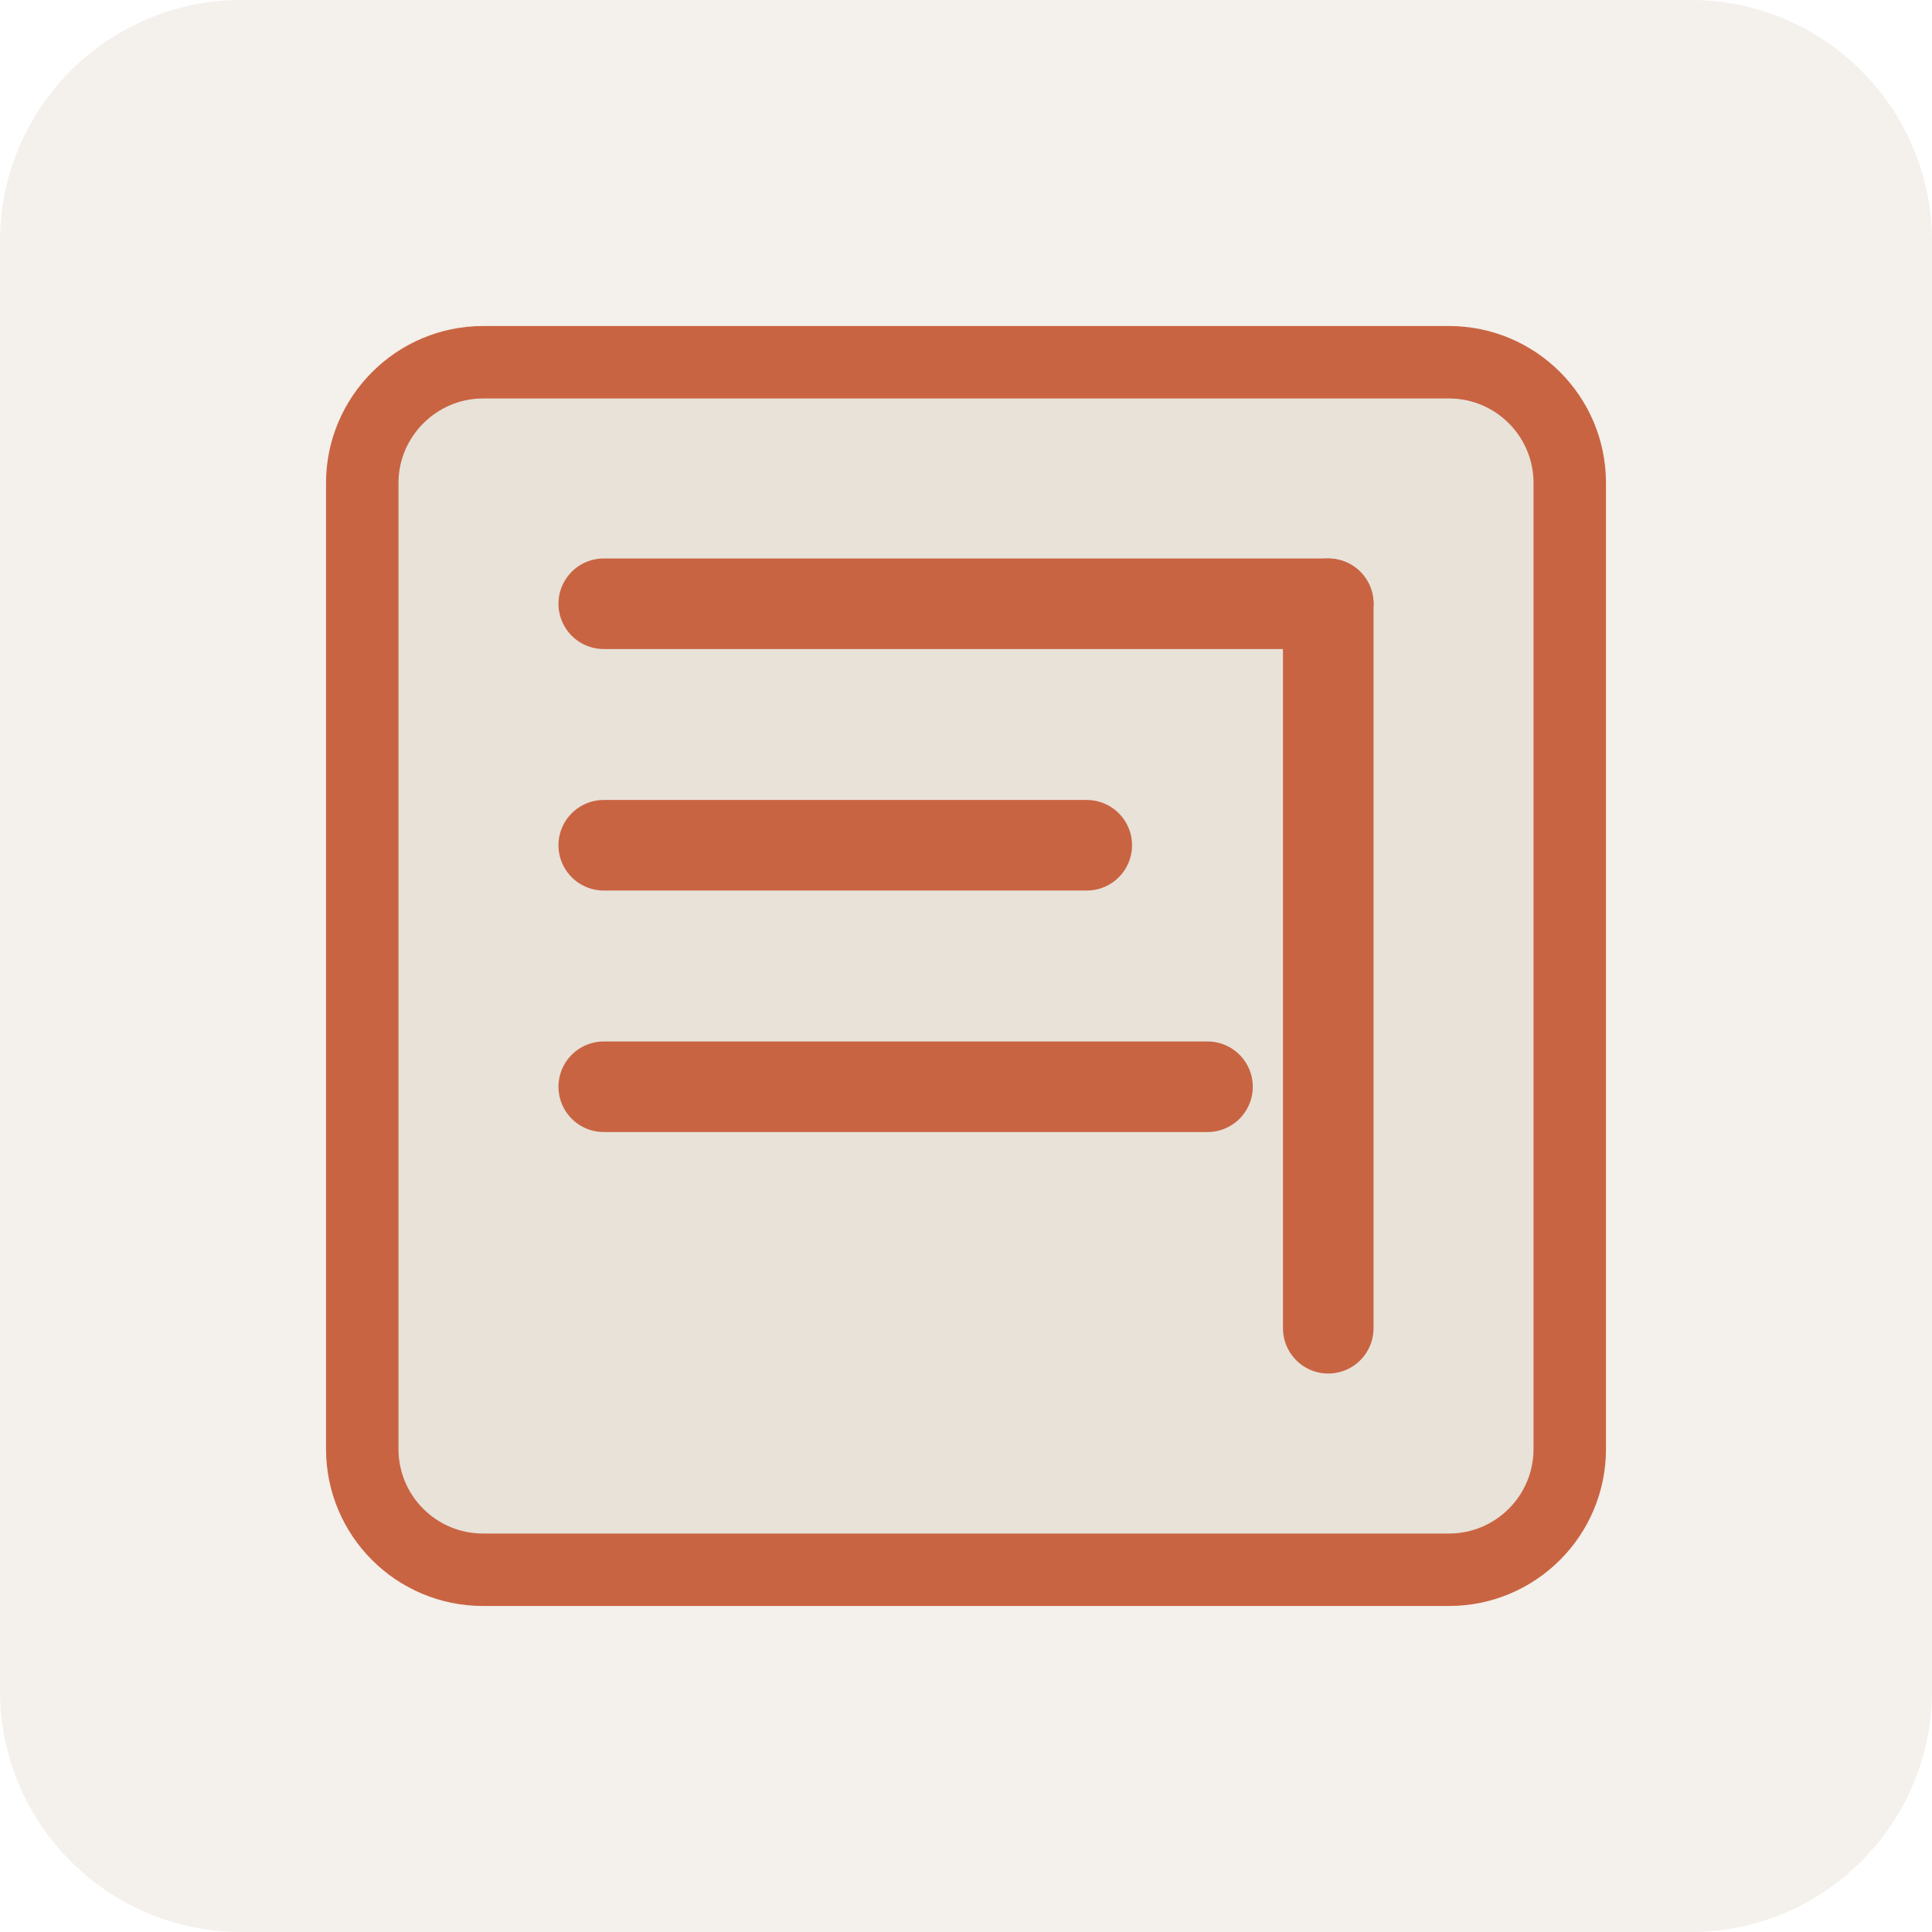
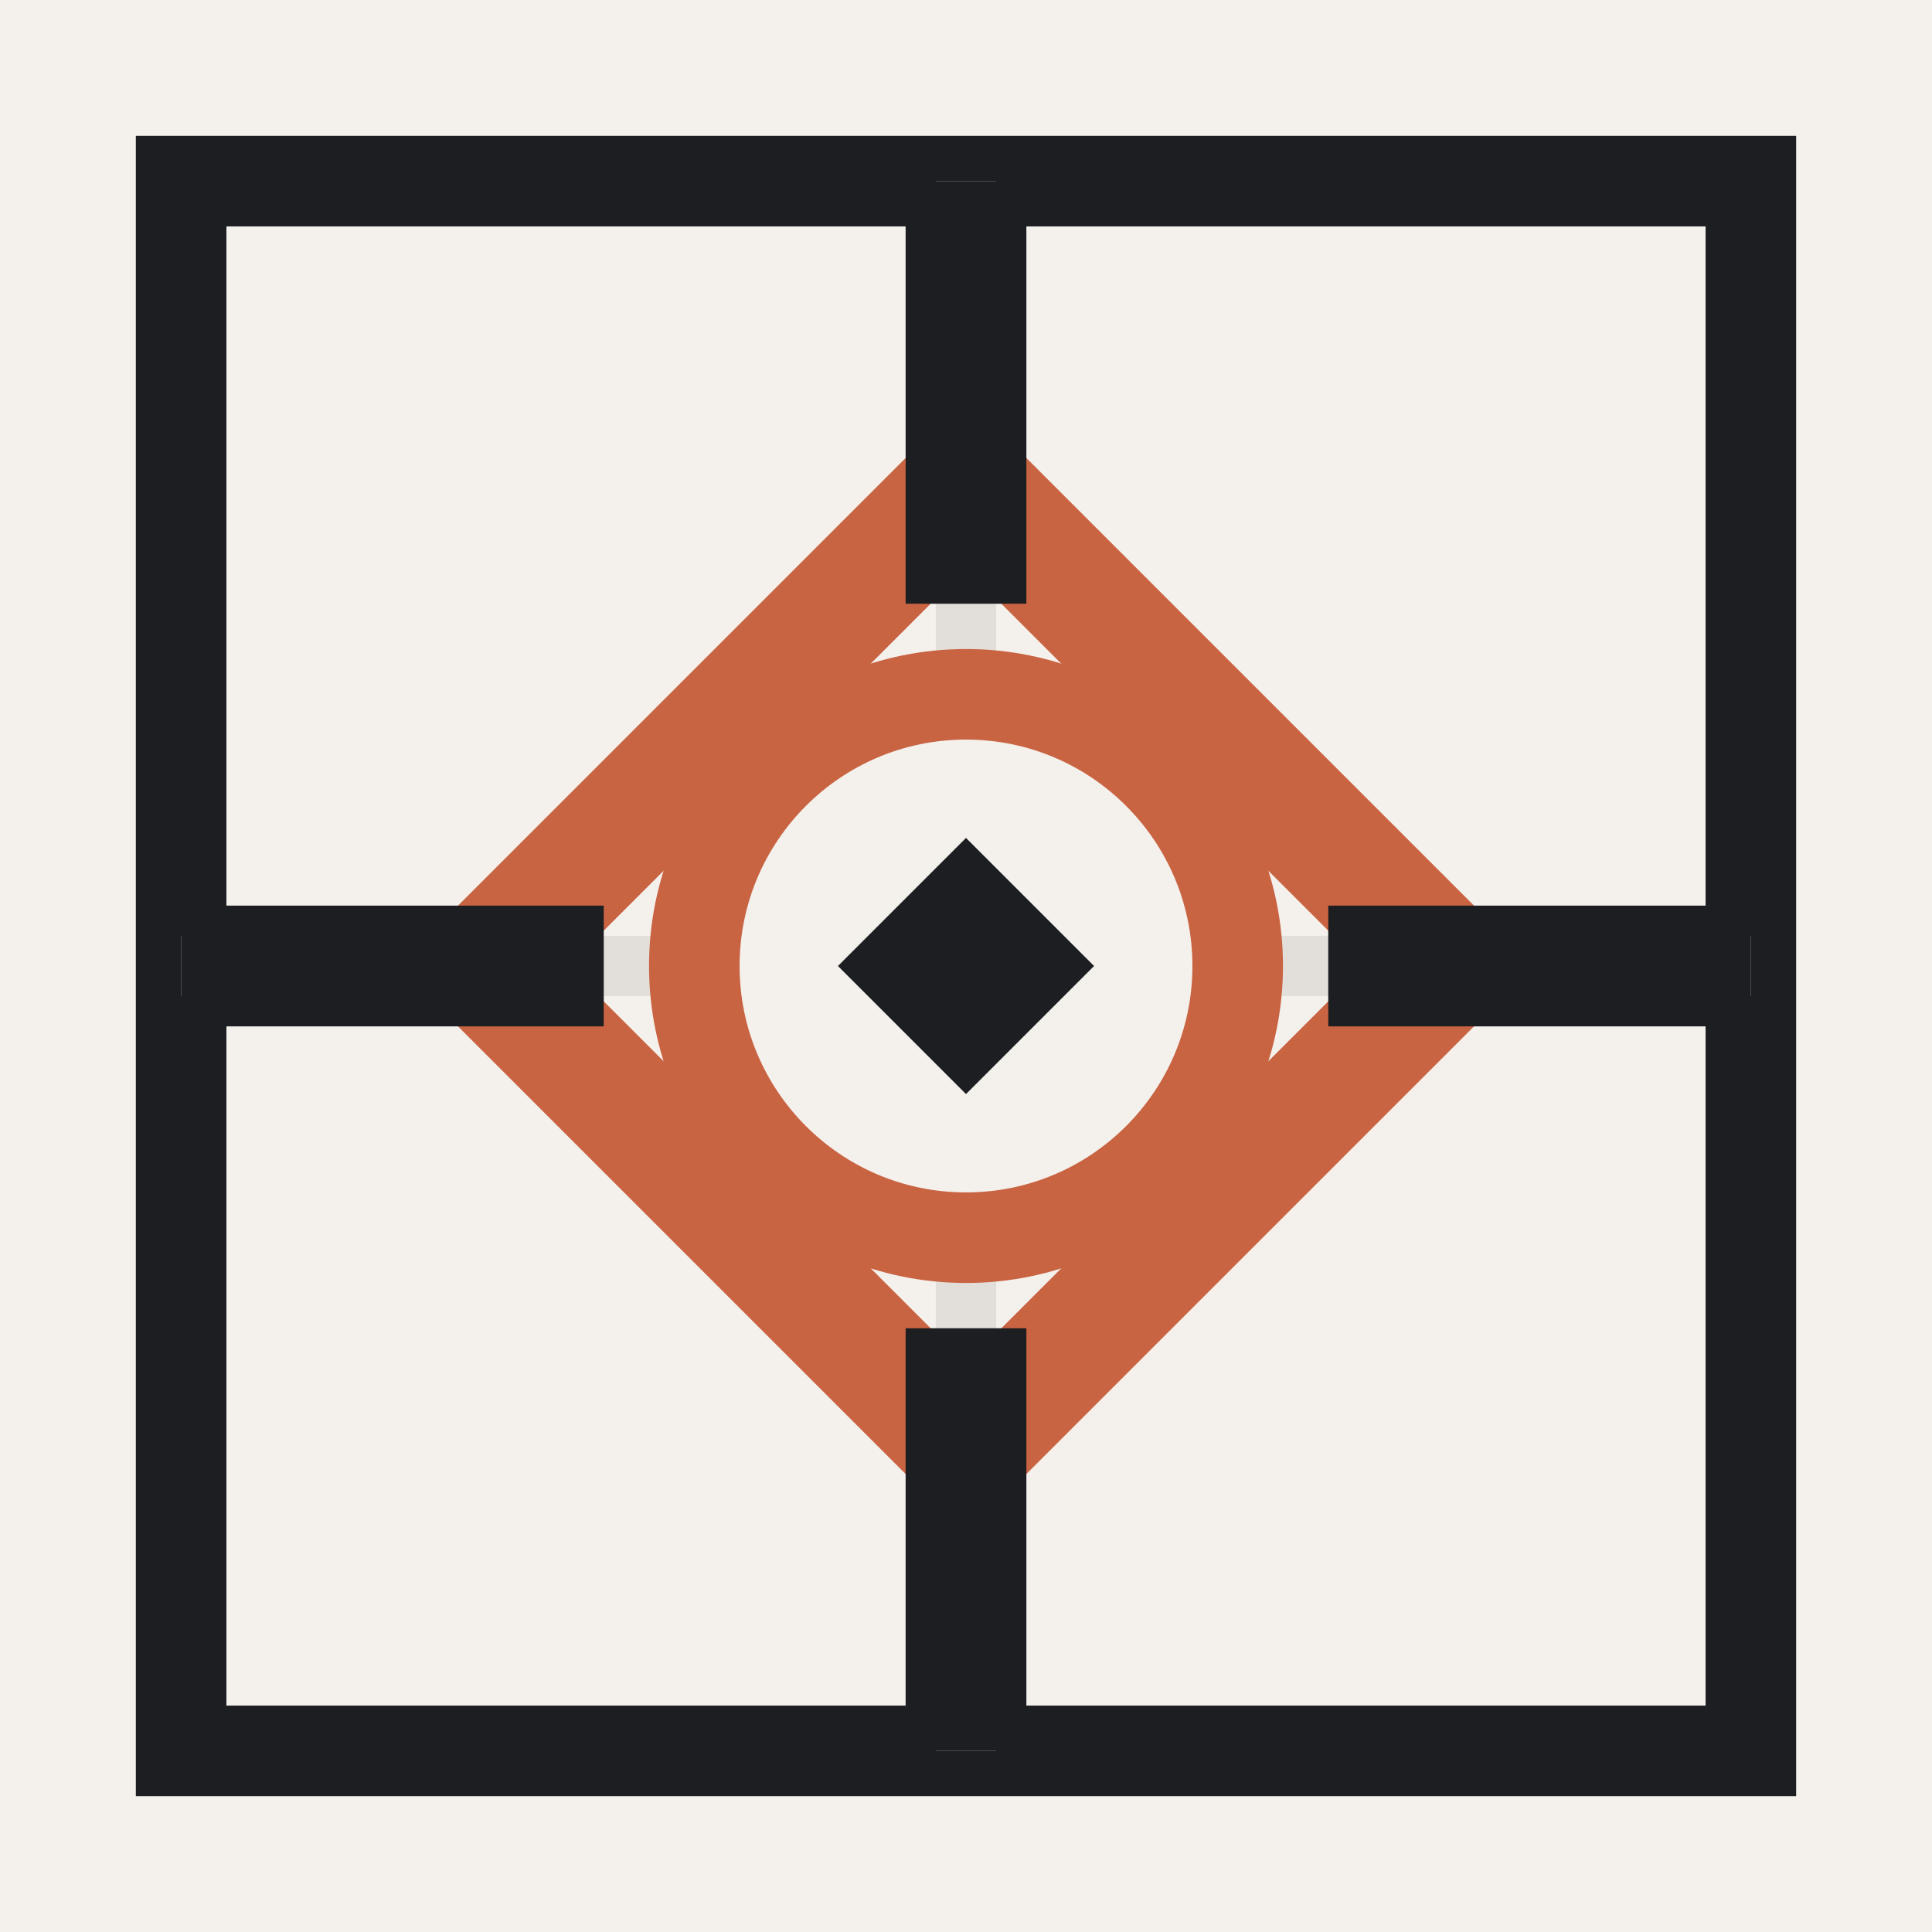
<svg xmlns="http://www.w3.org/2000/svg" viewBox="0 0 32 32" fill="none">
-   <rect width="32" height="32" rx="4" fill="#f4f0eb" />
-   <path d="M6 8c0-1.1.9-2 2-2h16a2 2 0 012 2v16a2 2 0 01-2 2H8a2 2 0 01-2-2V8z" fill="#e8e2d9" stroke="#c96442" stroke-width="1.2" />
-   <path d="M10 10h12M10 14h8M10 18h10" stroke="#c96442" stroke-width="1.5" stroke-linecap="round" />
-   <path d="M22 10v12" stroke="#c96442" stroke-width="1.5" stroke-linecap="round" />
+   <rect width="32" height="32" fill="#f4f0eb" />
+   <rect x="3" y="3" width="26" height="26" stroke="#1c1e22" stroke-width="1.5" fill="none" />
+   <line x1="16" y1="3" x2="16" y2="29" stroke="#e2ded9" stroke-width="1" />
+   <line x1="3" y1="16" x2="29" y2="16" stroke="#e2ded9" stroke-width="1" />
+   <path d="M16 8l8 8-8 8-8-8z" stroke="#c96442" stroke-width="2" fill="none" stroke-linejoin="miter" />
+   <line x1="16" y1="3" x2="16" y2="10" stroke="#1c1e22" stroke-width="2" />
+   <line x1="16" y1="22" x2="16" y2="29" stroke="#1c1e22" stroke-width="2" />
+   <line x1="3" y1="16" x2="10" y2="16" stroke="#1c1e22" stroke-width="2" />
+   <line x1="22" y1="16" x2="29" y2="16" stroke="#1c1e22" stroke-width="2" />
+   <circle cx="16" cy="16" r="4.5" fill="#f4f0eb" stroke="#c96442" stroke-width="1.5" />
+   <rect x="14.5" y="14.5" width="3" height="3" fill="#1c1e22" transform="rotate(45 16 16)" />
</svg>
